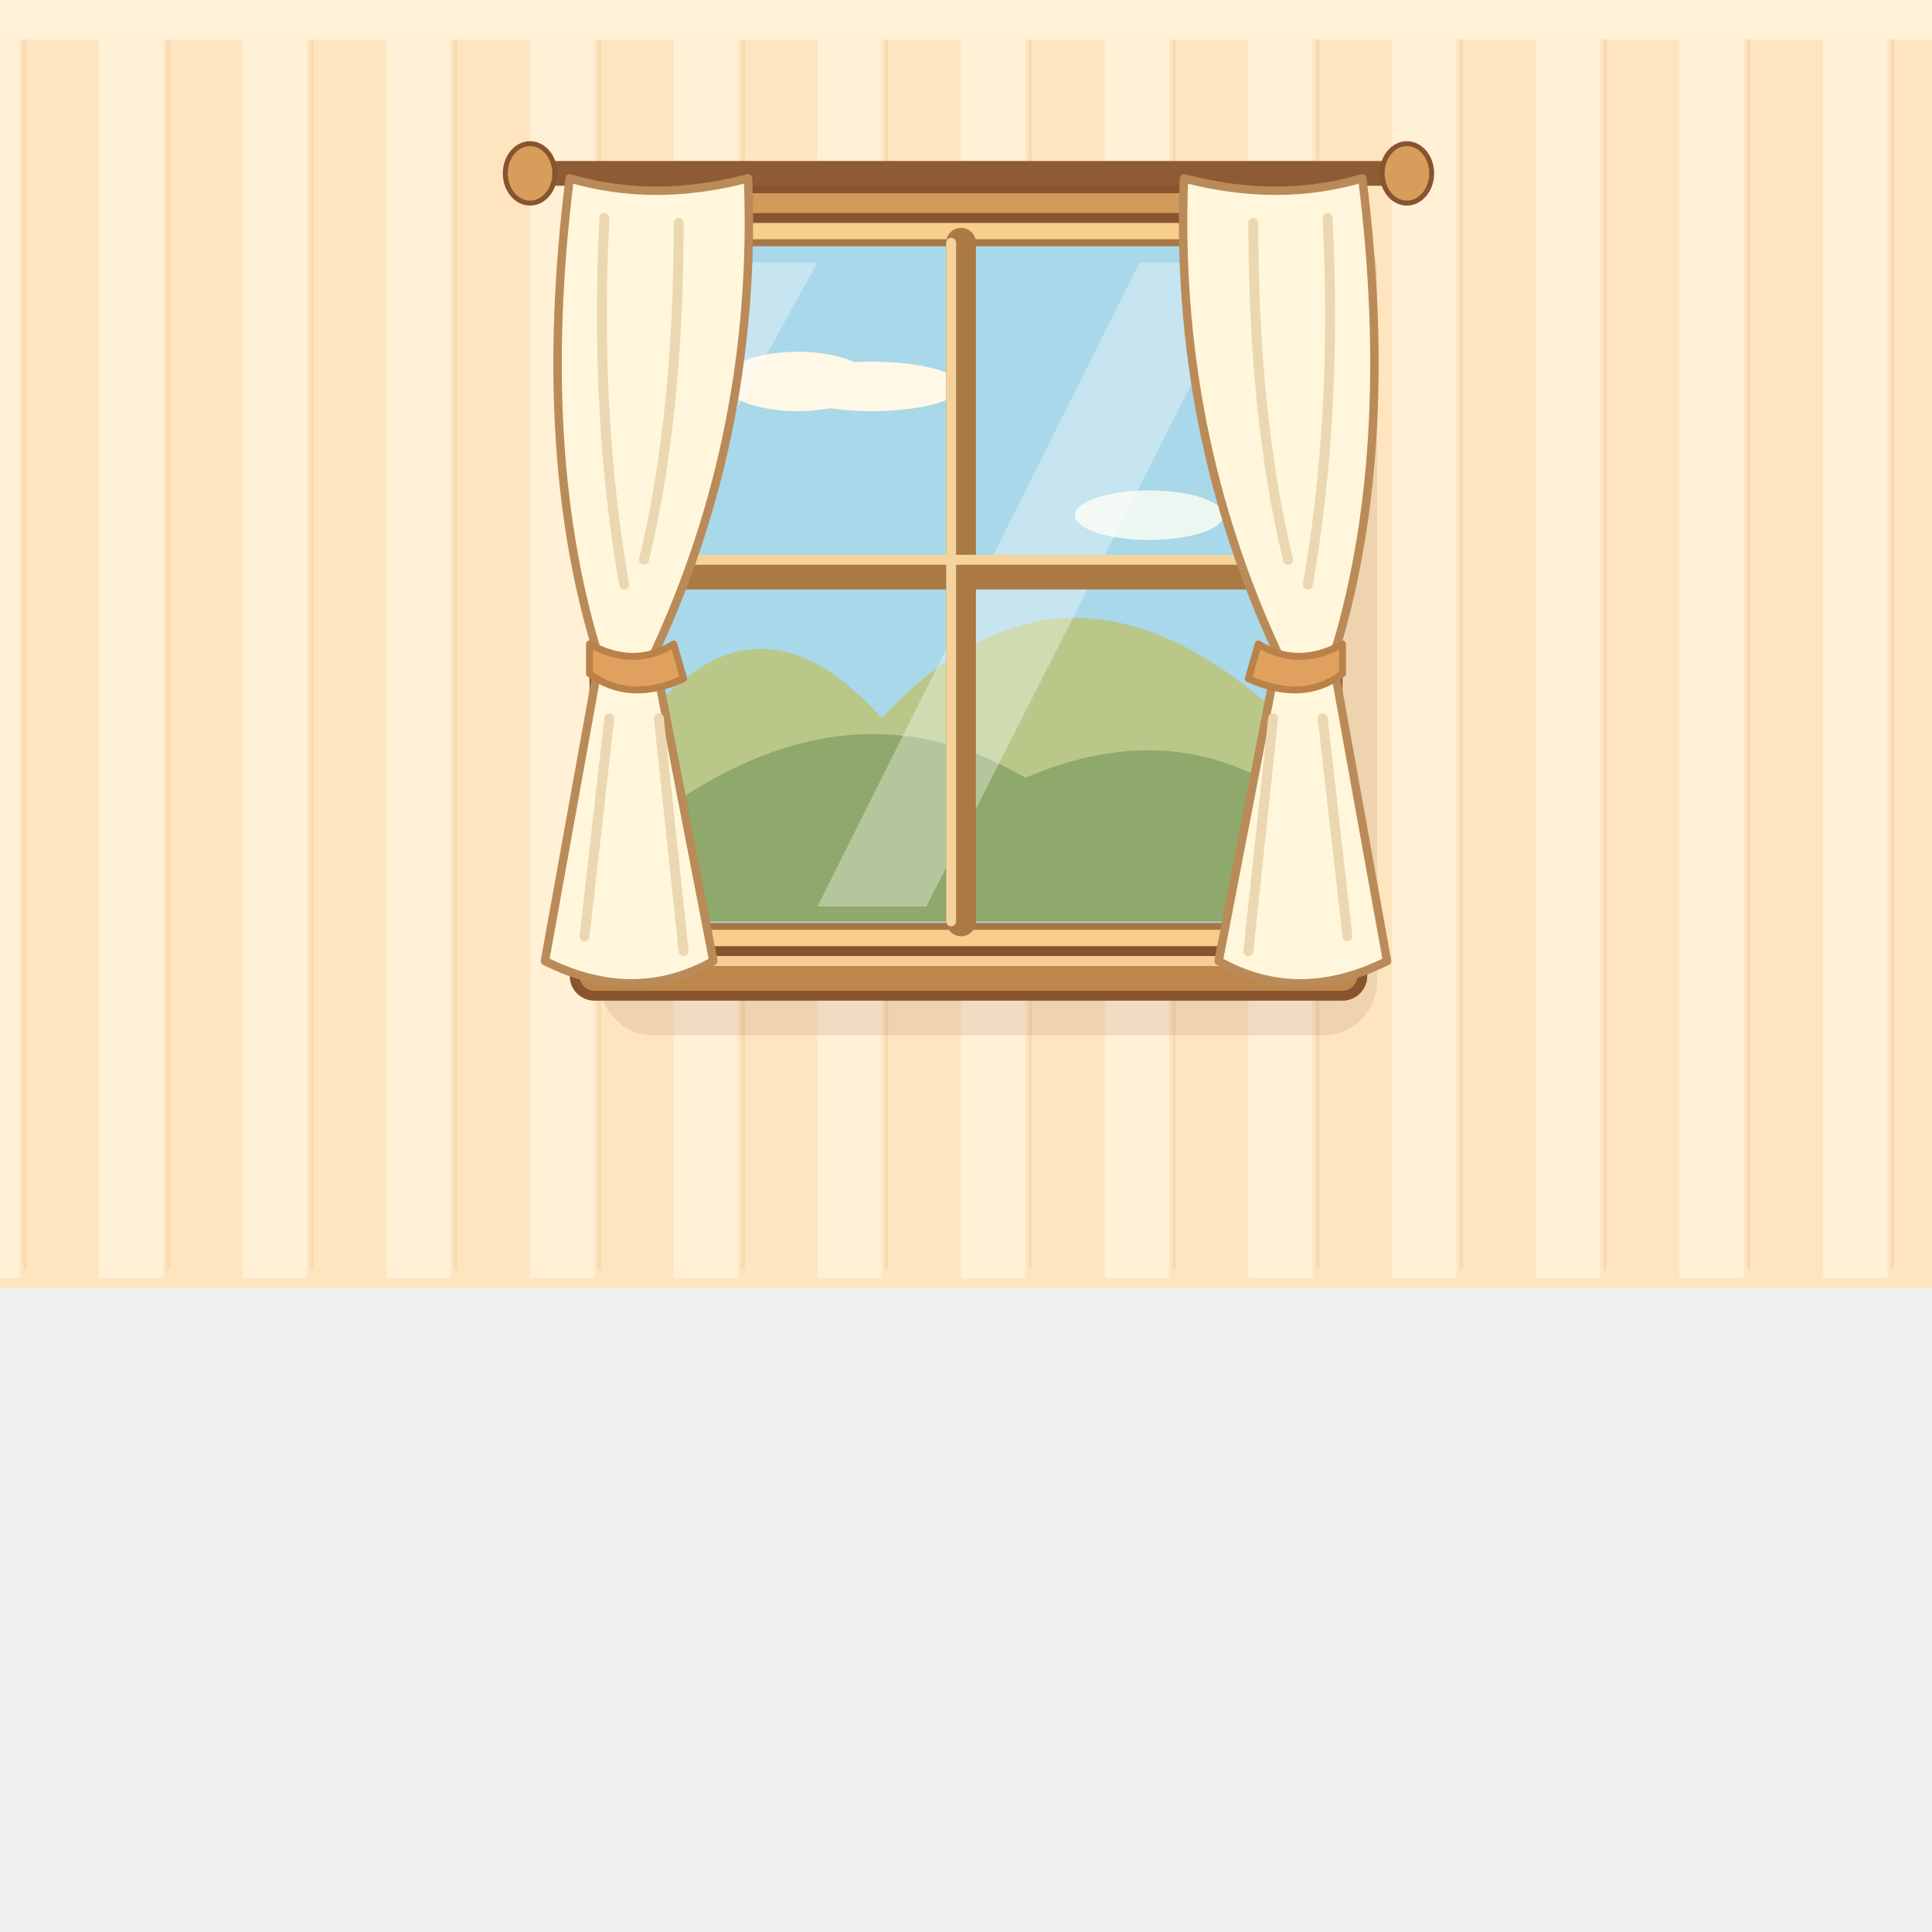
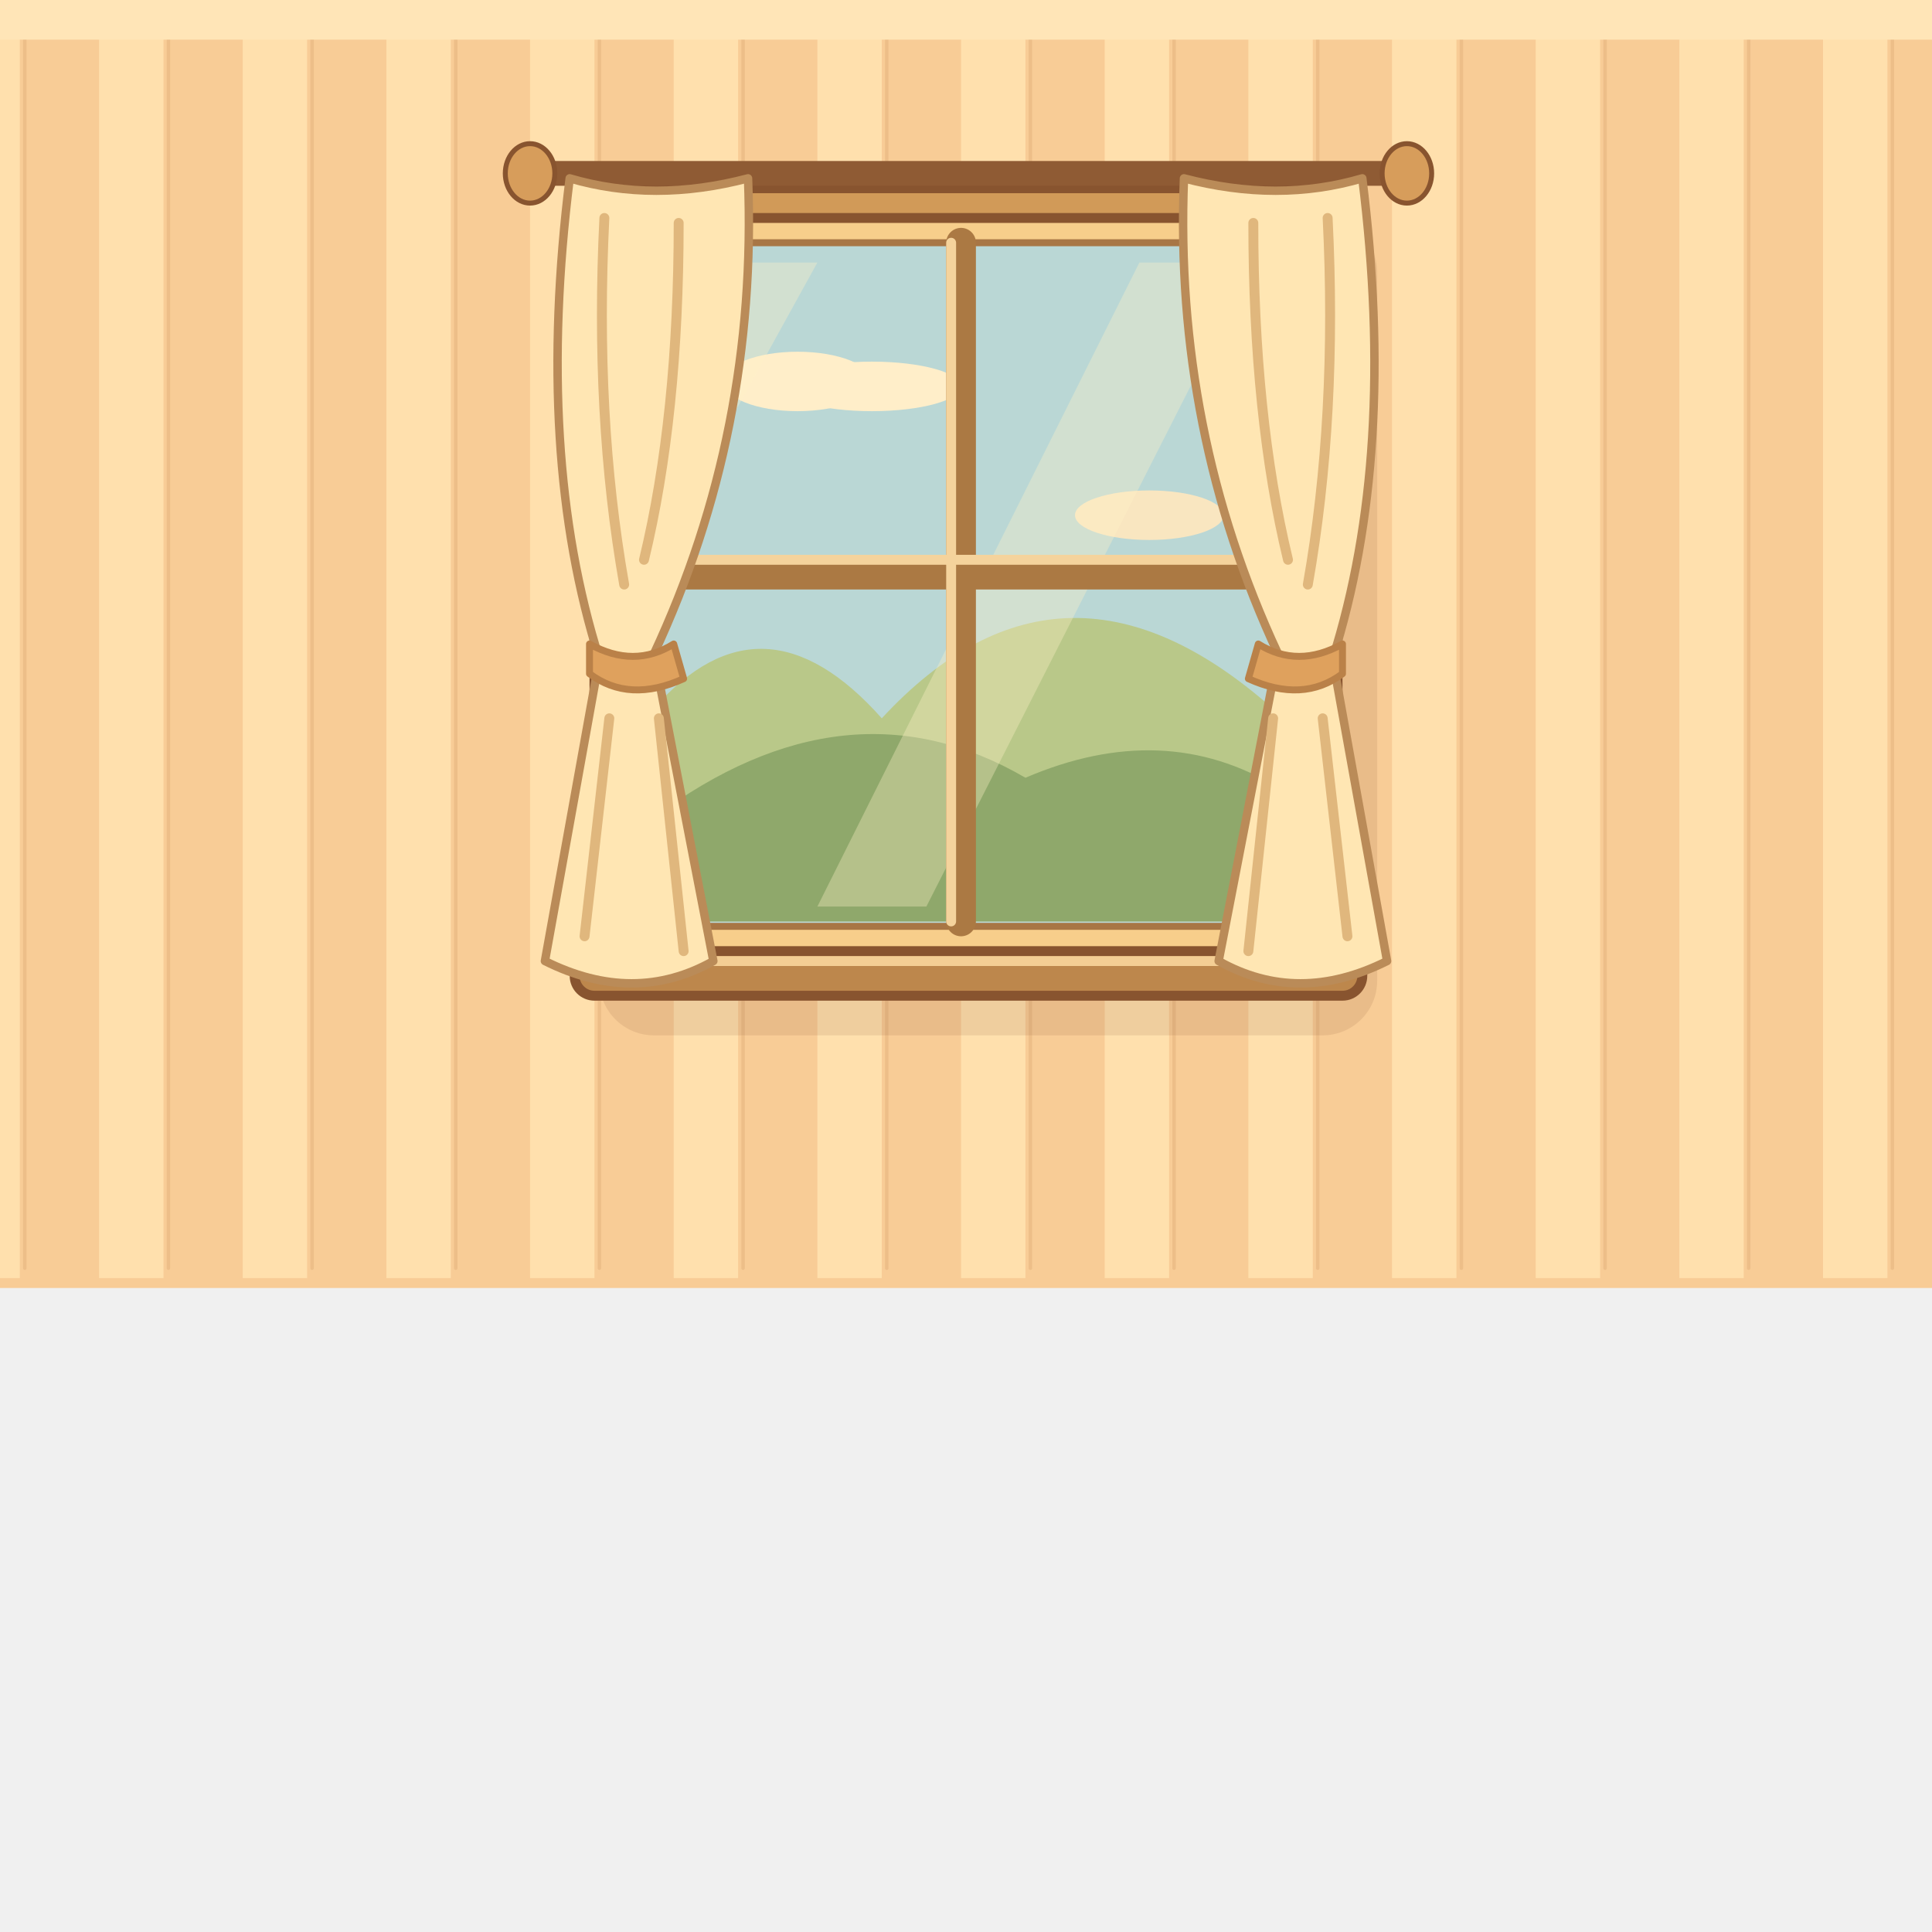
<svg xmlns="http://www.w3.org/2000/svg" width="390" height="390" viewBox="0 0 390 390">
  <g stroke-linecap="round" stroke-linejoin="round">
-     <rect x="0" y="0" width="390" height="260" rx="0" fill="#FFE5BF" stroke="none" stroke-width="2" />
-     <rect x="-9" y="0" width="13" height="258" rx="0" fill="#FFF0D6" stroke="none" stroke-width="2" />
-     <path d="M5 0 L5 256" fill="none" stroke="#F7DAB1" stroke-width="0.7" />
-     <rect x="20" y="0" width="13" height="258" rx="0" fill="#FFF0D6" stroke="none" stroke-width="2" />
-     <path d="M34 0 L34 256" fill="none" stroke="#F7DAB1" stroke-width="0.7" />
-     <rect x="49" y="0" width="13" height="258" rx="0" fill="#FFF0D6" stroke="none" stroke-width="2" />
-     <path d="M63 0 L63 256" fill="none" stroke="#F7DAB1" stroke-width="0.7" />
-     <rect x="78" y="0" width="13" height="258" rx="0" fill="#FFF0D6" stroke="none" stroke-width="2" />
-     <path d="M92 0 L92 256" fill="none" stroke="#F7DAB1" stroke-width="0.7" />
-     <rect x="107" y="0" width="13" height="258" rx="0" fill="#FFF0D6" stroke="none" stroke-width="2" />
-     <path d="M121 0 L121 256" fill="none" stroke="#F7DAB1" stroke-width="0.7" />
-     <rect x="136" y="0" width="13" height="258" rx="0" fill="#FFF0D6" stroke="none" stroke-width="2" />
-     <path d="M150 0 L150 256" fill="none" stroke="#F7DAB1" stroke-width="0.7" />
-     <rect x="165" y="0" width="13" height="258" rx="0" fill="#FFF0D6" stroke="none" stroke-width="2" />
-     <path d="M179 0 L179 256" fill="none" stroke="#F7DAB1" stroke-width="0.7" />
-     <rect x="194" y="0" width="13" height="258" rx="0" fill="#FFF0D6" stroke="none" stroke-width="2" />
-     <path d="M208 0 L208 256" fill="none" stroke="#F7DAB1" stroke-width="0.7" />
-     <rect x="223" y="0" width="13" height="258" rx="0" fill="#FFF0D6" stroke="none" stroke-width="2" />
-     <path d="M237 0 L237 256" fill="none" stroke="#F7DAB1" stroke-width="0.7" />
-     <rect x="252" y="0" width="13" height="258" rx="0" fill="#FFF0D6" stroke="none" stroke-width="2" />
-     <path d="M266 0 L266 256" fill="none" stroke="#F7DAB1" stroke-width="0.7" />
-     <rect x="281" y="0" width="13" height="258" rx="0" fill="#FFF0D6" stroke="none" stroke-width="2" />
-     <path d="M295 0 L295 256" fill="none" stroke="#F7DAB1" stroke-width="0.7" />
-     <rect x="310" y="0" width="13" height="258" rx="0" fill="#FFF0D6" stroke="none" stroke-width="2" />
-     <path d="M324 0 L324 256" fill="none" stroke="#F7DAB1" stroke-width="0.7" />
-     <rect x="339" y="0" width="13" height="258" rx="0" fill="#FFF0D6" stroke="none" stroke-width="2" />
-     <path d="M353 0 L353 256" fill="none" stroke="#F7DAB1" stroke-width="0.7" />
-     <rect x="368" y="0" width="13" height="258" rx="0" fill="#FFF0D6" stroke="none" stroke-width="2" />
-     <path d="M382 0 L382 256" fill="none" stroke="#F7DAB1" stroke-width="0.7" />
-     <rect x="0" y="0" width="390" height="8" rx="0" fill="#FFF2D8" stroke="none" stroke-width="2" />
+     <rect x="0" y="0" width="390" height="260" rx="0" fill="#F8CC96" stroke="none" stroke-width="2" />
+     <rect x="-9" y="0" width="13" height="258" rx="0" fill="#FFE0AD" stroke="none" stroke-width="2" />
+     <path d="M5 0 L5 256" fill="none" stroke="#EDBE88" stroke-width="0.7" />
+     <rect x="20" y="0" width="13" height="258" rx="0" fill="#FFE0AD" stroke="none" stroke-width="2" />
+     <path d="M34 0 L34 256" fill="none" stroke="#EDBE88" stroke-width="0.7" />
+     <rect x="49" y="0" width="13" height="258" rx="0" fill="#FFE0AD" stroke="none" stroke-width="2" />
+     <path d="M63 0 L63 256" fill="none" stroke="#EDBE88" stroke-width="0.7" />
+     <rect x="78" y="0" width="13" height="258" rx="0" fill="#FFE0AD" stroke="none" stroke-width="2" />
+     <path d="M92 0 L92 256" fill="none" stroke="#EDBE88" stroke-width="0.7" />
+     <rect x="107" y="0" width="13" height="258" rx="0" fill="#FFE0AD" stroke="none" stroke-width="2" />
+     <path d="M121 0 L121 256" fill="none" stroke="#EDBE88" stroke-width="0.7" />
+     <rect x="136" y="0" width="13" height="258" rx="0" fill="#FFE0AD" stroke="none" stroke-width="2" />
+     <path d="M150 0 L150 256" fill="none" stroke="#EDBE88" stroke-width="0.7" />
+     <rect x="165" y="0" width="13" height="258" rx="0" fill="#FFE0AD" stroke="none" stroke-width="2" />
+     <path d="M179 0 L179 256" fill="none" stroke="#EDBE88" stroke-width="0.7" />
+     <rect x="194" y="0" width="13" height="258" rx="0" fill="#FFE0AD" stroke="none" stroke-width="2" />
+     <path d="M208 0 L208 256" fill="none" stroke="#EDBE88" stroke-width="0.7" />
+     <rect x="223" y="0" width="13" height="258" rx="0" fill="#FFE0AD" stroke="none" stroke-width="2" />
+     <path d="M237 0 L237 256" fill="none" stroke="#EDBE88" stroke-width="0.7" />
+     <rect x="252" y="0" width="13" height="258" rx="0" fill="#FFE0AD" stroke="none" stroke-width="2" />
+     <path d="M266 0 L266 256" fill="none" stroke="#EDBE88" stroke-width="0.7" />
+     <rect x="281" y="0" width="13" height="258" rx="0" fill="#FFE0AD" stroke="none" stroke-width="2" />
+     <path d="M295 0 L295 256" fill="none" stroke="#EDBE88" stroke-width="0.7" />
+     <rect x="310" y="0" width="13" height="258" rx="0" fill="#FFE0AD" stroke="none" stroke-width="2" />
+     <path d="M324 0 L324 256" fill="none" stroke="#EDBE88" stroke-width="0.7" />
+     <rect x="339" y="0" width="13" height="258" rx="0" fill="#FFE0AD" stroke="none" stroke-width="2" />
+     <path d="M353 0 L353 256" fill="none" stroke="#EDBE88" stroke-width="0.7" />
+     <rect x="368" y="0" width="13" height="258" rx="0" fill="#FFE0AD" stroke="none" stroke-width="2" />
+     <path d="M382 0 L382 256" fill="none" stroke="#EDBE88" stroke-width="0.7" />
+     <rect x="0" y="0" width="390" height="8" rx="0" fill="#FFE5B7" stroke="none" stroke-width="2" />
    <g opacity="0.12">
      <rect x="121" y="44" width="157" height="165" rx="11" fill="#7A482B" stroke="none" stroke-width="2" />
    </g>
    <rect x="120" y="38" width="150" height="161" rx="9" fill="#D19A58" stroke="#88542F" stroke-width="2" />
    <rect x="126" y="44" width="138" height="149" rx="6" fill="#F7CE8B" stroke="#88542F" stroke-width="2" />
-     <rect x="131" y="49" width="128" height="138" rx="4" fill="#A8D8E9" stroke="#A87645" stroke-width="1.4" />
+     <rect x="131" y="49" width="128" height="138" rx="4" fill="#BAD7D5" stroke="#A87645" stroke-width="1.4" />
    <path d="M132 143 Q154 118 178 145 Q215 105 258 144 L258 186 L132 186 Z" fill="#B9C889" stroke="none" stroke-width="2" />
    <path d="M132 165 Q171 136 207 157 Q235 145 258 159 L258 186 L132 186 Z" fill="#8FA86B" stroke="none" stroke-width="2" />
-     <ellipse cx="161" cy="77" rx="15" ry="6" fill="#FFF8E6" stroke="none" stroke-width="1" />
-     <ellipse cx="176" cy="78" rx="18" ry="5" fill="#FFF8E6" stroke="none" stroke-width="1" />
-     <ellipse cx="232" cy="104" rx="15" ry="5" fill="#EDF7F1" stroke="none" stroke-width="1" />
+     <ellipse cx="161" cy="77" rx="15" ry="6" fill="#FFEEC9" stroke="none" stroke-width="1" />
+     <ellipse cx="176" cy="78" rx="18" ry="5" fill="#FFEEC9" stroke="none" stroke-width="1" />
+     <ellipse cx="232" cy="104" rx="15" ry="5" fill="#F9E6C0" stroke="none" stroke-width="1" />
    <g opacity="0.34">
-       <path d="M139 53 L165 53 L133 111 L133 84 Z M230 53 L253 53 L187 183 L165 183 Z" fill="#FFFFFF" stroke="none" stroke-width="2" />
+       <path d="M139 53 L165 53 L133 111 L133 84 Z M230 53 L253 53 L187 183 L165 183 Z" fill="#FFF1C7" stroke="none" stroke-width="2" />
    </g>
    <path d="M194 49 L194 186 M132 116 L258 116" fill="none" stroke="#AB7943" stroke-width="6" />
    <path d="M192 49 L192 186 M132 113 L258 113" fill="none" stroke="#F5D39C" stroke-width="2" />
    <rect x="116" y="192" width="159" height="9" rx="4" fill="#BD874C" stroke="#88542F" stroke-width="2" />
    <path d="M121 194 L269 194" fill="none" stroke="#F4CE94" stroke-width="2" />
    <path d="M110 35 L281 35" fill="none" stroke="#8F5B34" stroke-width="5" />
    <ellipse cx="107" cy="35" rx="5" ry="6" fill="#D79D5B" stroke="#88542F" stroke-width="1" />
    <ellipse cx="284" cy="35" rx="5" ry="6" fill="#D79D5B" stroke="#88542F" stroke-width="1" />
-     <path d="M115 36 Q132 41 151 36 Q153 87 132 132 L144 194 Q128 203 110 194 L121 133 Q108 92 115 36 Z" fill="#FFF6DC" stroke="#BA8B58" stroke-width="1.7" />
-     <path d="M122 44 Q120 84 126 118 M137 45 Q137 84 130 113 M123 145 L118 189 M133 145 L138 192" fill="none" stroke="#EBD8B3" stroke-width="2" />
+     <path d="M115 36 Q132 41 151 36 Q153 87 132 132 L144 194 Q128 203 110 194 L121 133 Q108 92 115 36 Z" fill="#FFE6B3" stroke="#BA8B58" stroke-width="1.7" />
+     <path d="M122 44 Q120 84 126 118 M137 45 Q137 84 130 113 M123 145 L118 189 M133 145 L138 192" fill="none" stroke="#E0B77D" stroke-width="2" />
    <path d="M119 130 Q128 135 136 130 L138 137 Q127 142 119 136 Z" fill="#DFA15D" stroke="#BA8148" stroke-width="1.4" />
    <g transform="translate(390 0) scale(-1 1)">
-       <path d="M115 36 Q132 41 151 36 Q153 87 132 132 L144 194 Q128 203 110 194 L121 133 Q108 92 115 36 Z" fill="#FFF6DC" stroke="#BA8B58" stroke-width="1.7" />
-       <path d="M122 44 Q120 84 126 118 M137 45 Q137 84 130 113 M123 145 L118 189 M133 145 L138 192" fill="none" stroke="#EBD8B3" stroke-width="2" />
+       <path d="M115 36 Q132 41 151 36 Q153 87 132 132 L144 194 Q128 203 110 194 L121 133 Q108 92 115 36 Z" fill="#FFE6B3" stroke="#BA8B58" stroke-width="1.7" />
+       <path d="M122 44 Q120 84 126 118 M137 45 Q137 84 130 113 M123 145 L118 189 M133 145 L138 192" fill="none" stroke="#E0B77D" stroke-width="2" />
      <path d="M119 130 Q128 135 136 130 L138 137 Q127 142 119 136 Z" fill="#DFA15D" stroke="#BA8148" stroke-width="1.4" />
    </g>
  </g>
</svg>
